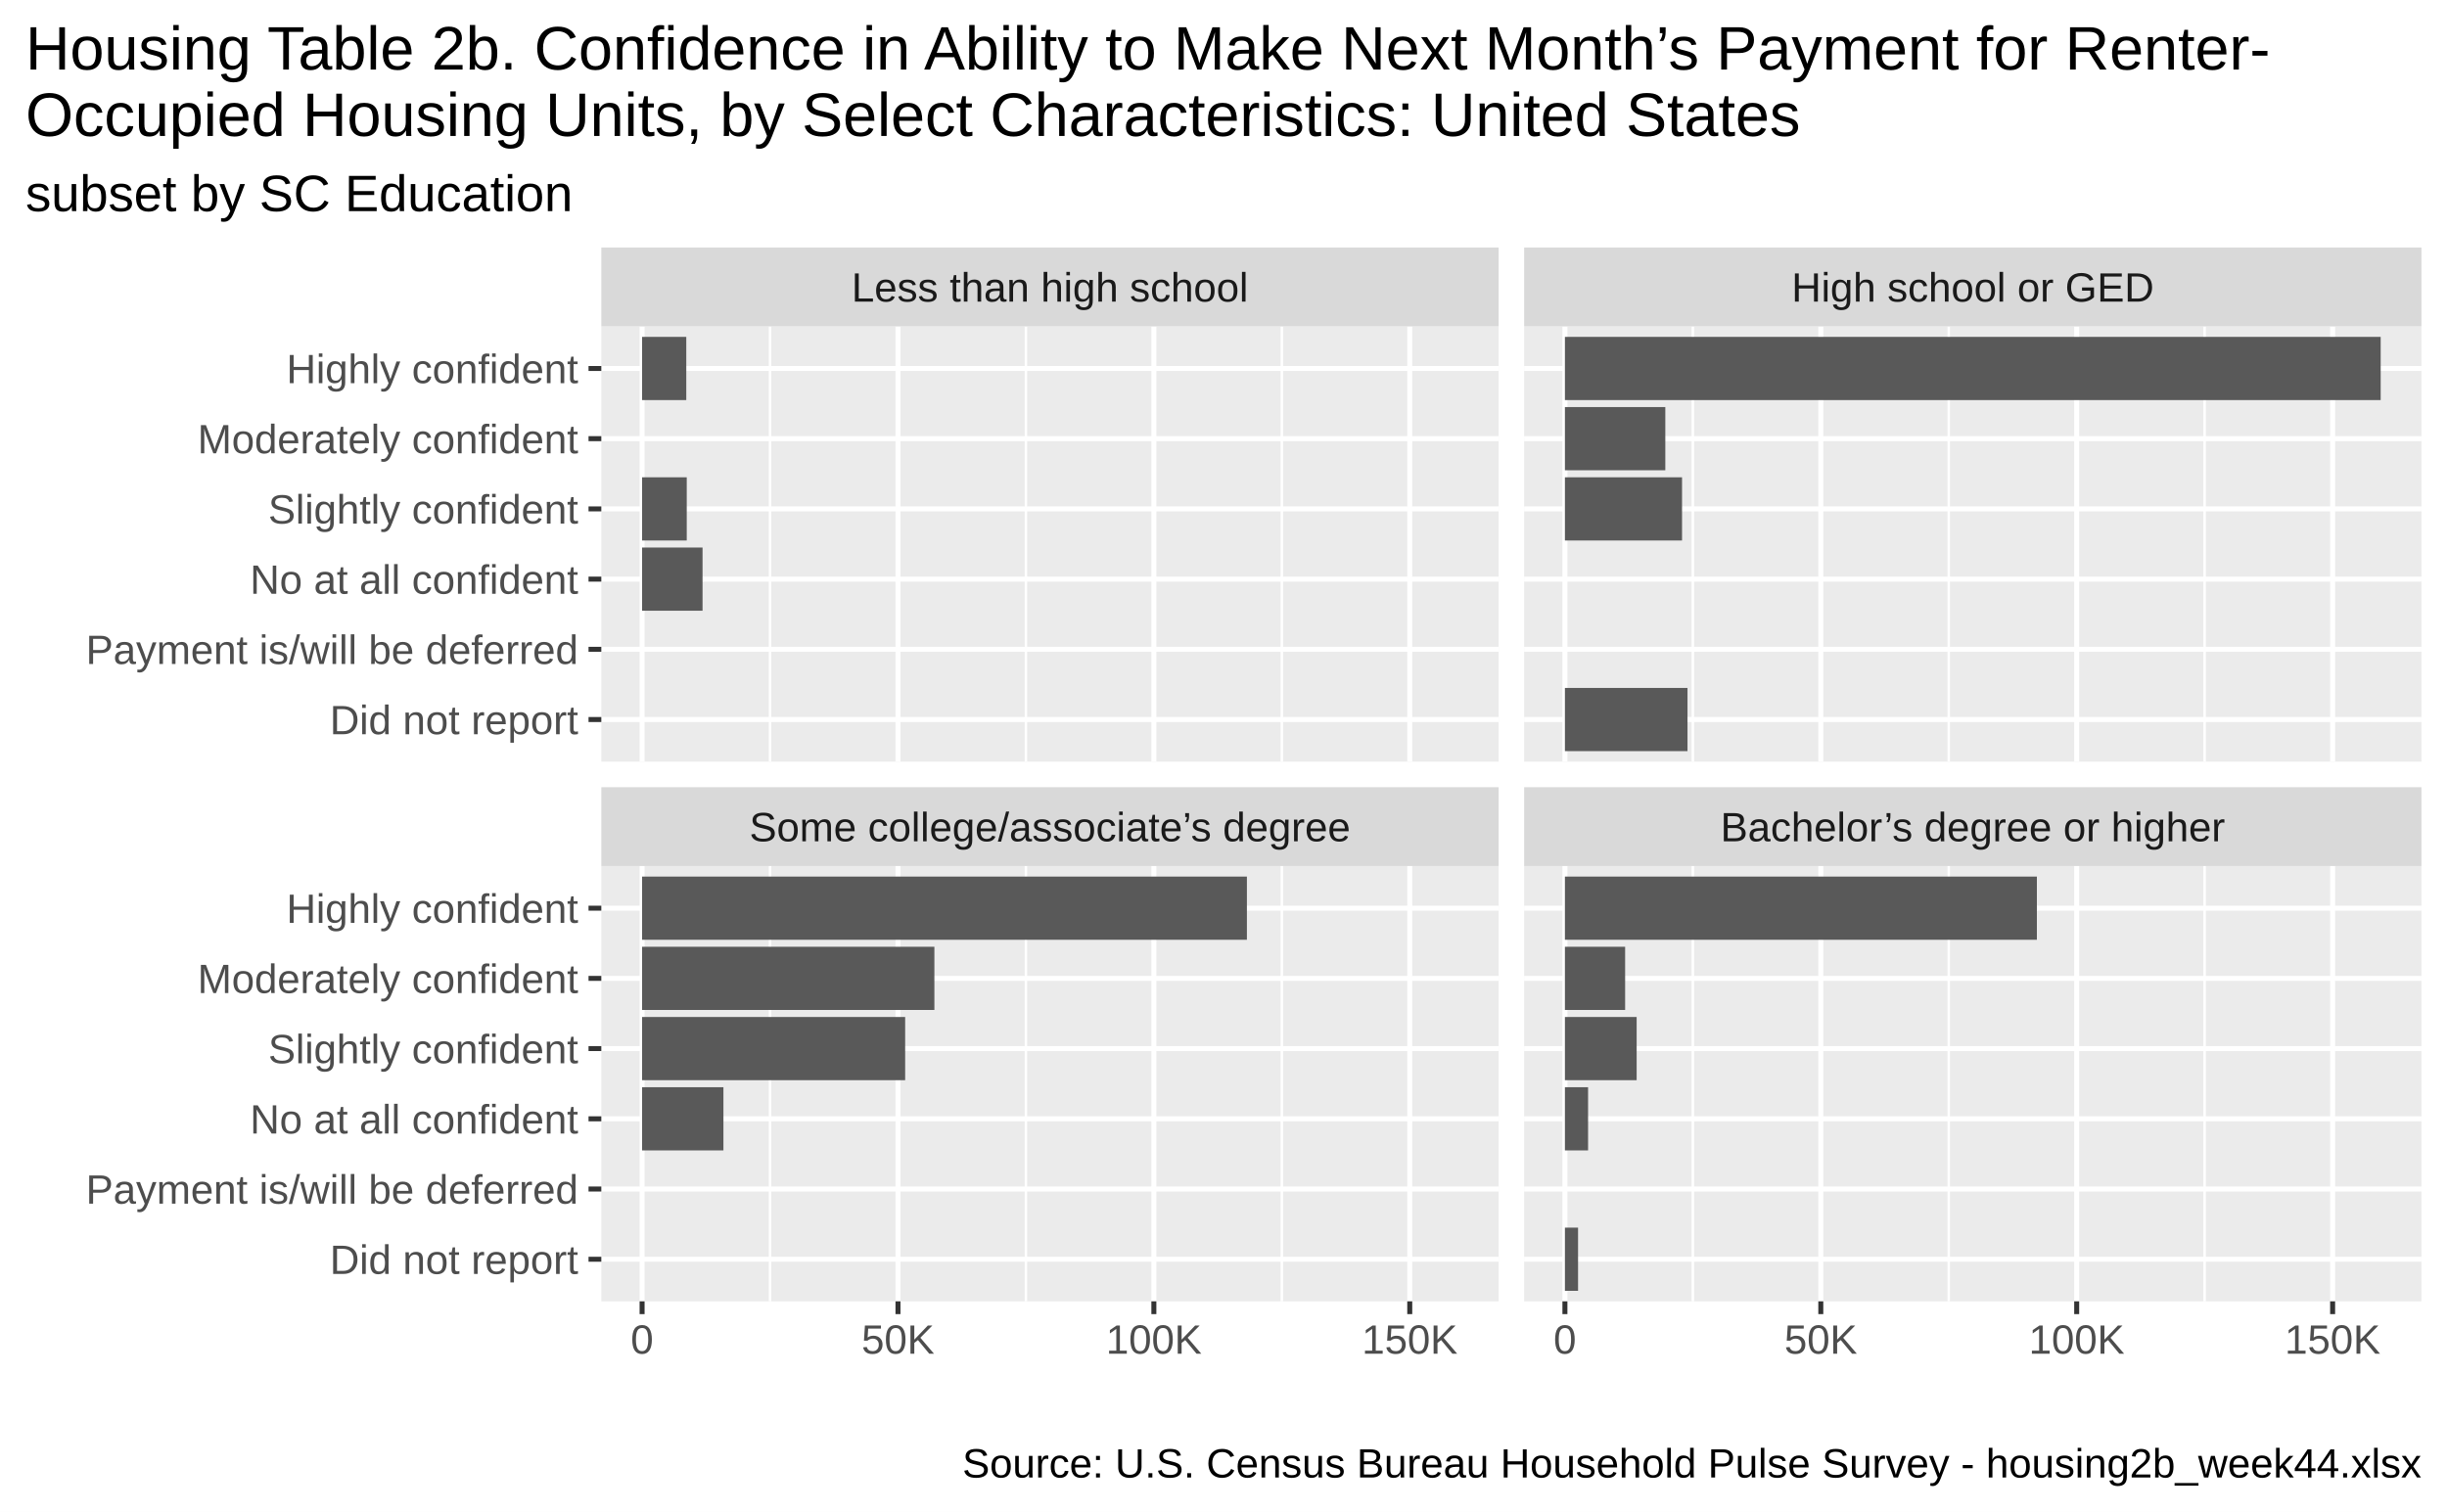
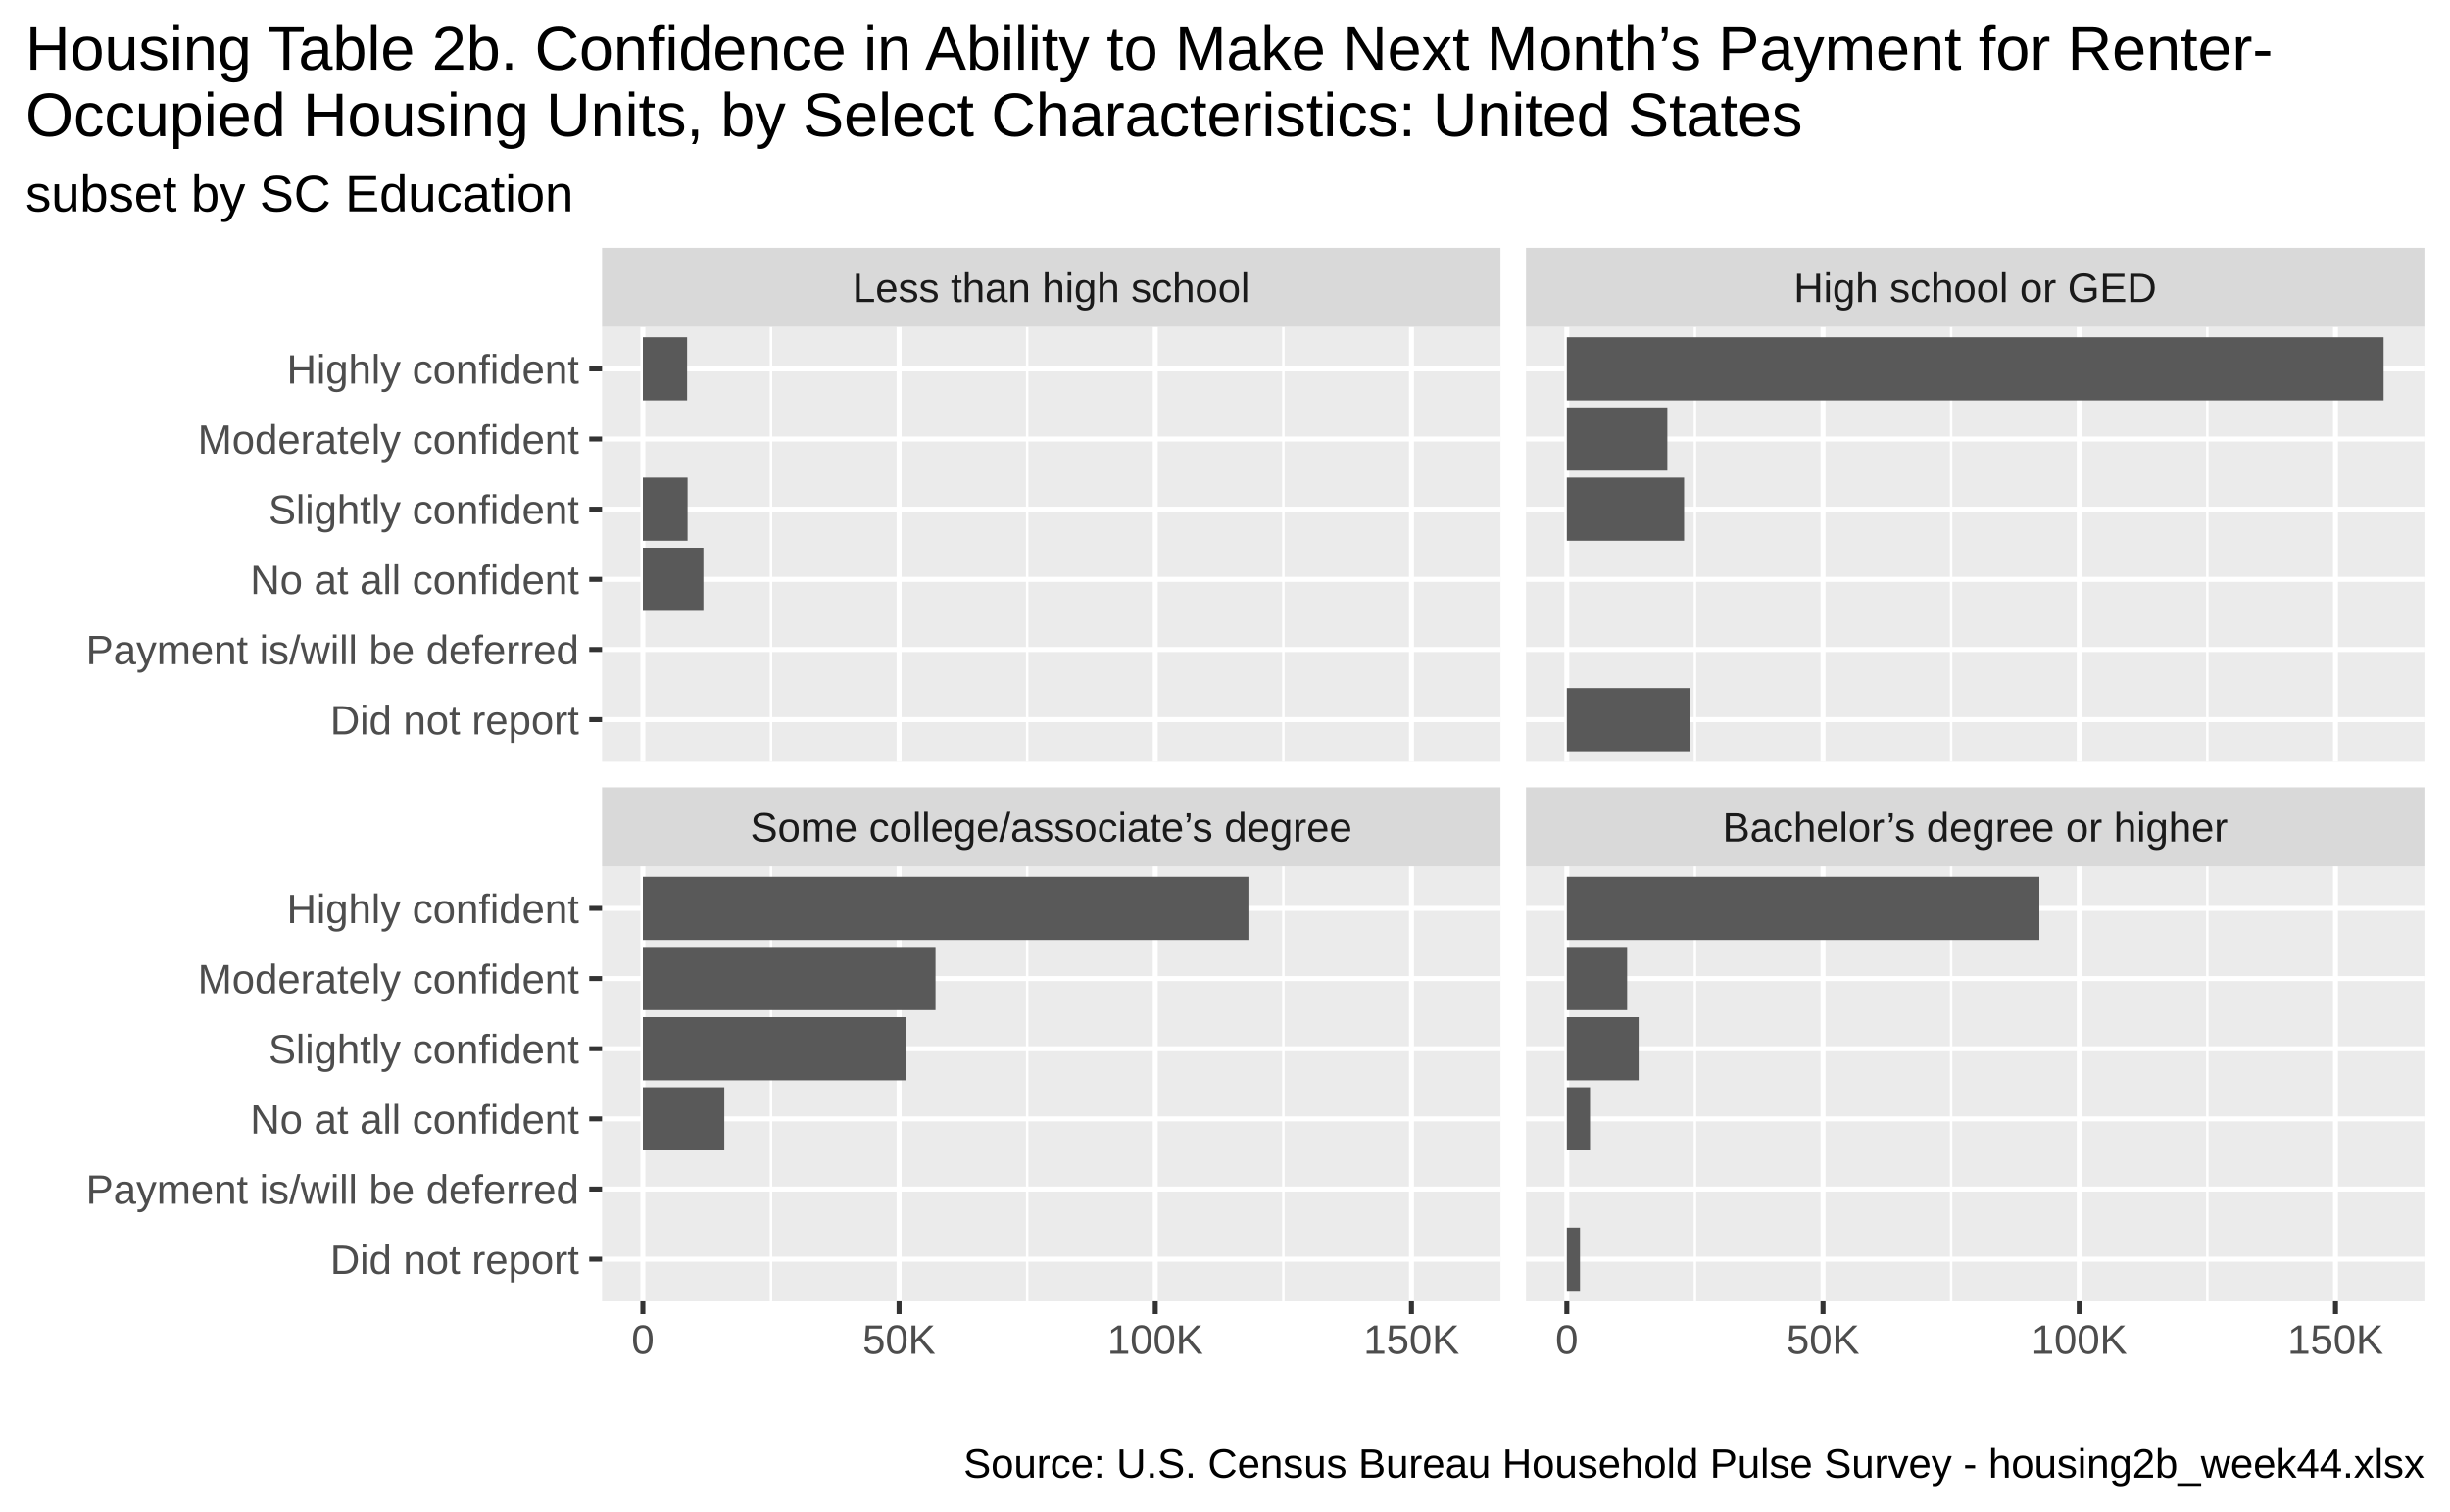
- <svg xmlns="http://www.w3.org/2000/svg" class="svglite" width="525.00pt" height="324.38pt" viewBox="0 0 525.00 324.38">
+ <svg xmlns="http://www.w3.org/2000/svg" class="svglite" width="525.00pt" height="324.00pt" viewBox="0 0 525.00 324.00">
  <defs>
    <style type="text/css">
    .svglite line, .svglite polyline, .svglite polygon, .svglite path, .svglite rect, .svglite circle {
      fill: none;
      stroke: #000000;
      stroke-linecap: round;
      stroke-linejoin: round;
      stroke-miterlimit: 10.00;
    }
    .svglite text {
      white-space: pre;
    }
  </style>
  </defs>
  <rect width="100%" height="100%" style="stroke: none; fill: #FFFFFF;" />
  <defs>
-     <clipPath id="cpMC4wMHw1MjUuMDB8MC4wMHwzMjQuMzg=">
-       <rect x="0.00" y="0.00" width="525.00" height="324.38" />
-     </clipPath>
-   </defs>
-   <g clip-path="url(#cpMC4wMHw1MjUuMDB8MC4wMHwzMjQuMzg=)">
-     <rect x="-0" y="-0" width="525.00" height="324.38" style="stroke-width: 1.07; stroke: #FFFFFF; fill: #FFFFFF;" />
-   </g>
-   <defs>
-     <clipPath id="cpMTI5LjAxfDMyMS41Mnw3MC4wM3wxNjMuNDQ=">
-       <rect x="129.01" y="70.03" width="192.52" height="93.41" />
-     </clipPath>
-   </defs>
-   <g clip-path="url(#cpMTI5LjAxfDMyMS41Mnw3MC4wM3wxNjMuNDQ=)">
-     <rect x="129.01" y="70.03" width="192.52" height="93.41" style="stroke-width: 1.07; stroke: none; fill: #EBEBEB;" />
-     <polyline points="165.21,163.44 165.21,70.03 " style="stroke-width: 0.53; stroke: #FFFFFF; stroke-linecap: butt;" />
-     <polyline points="220.11,163.44 220.11,70.03 " style="stroke-width: 0.53; stroke: #FFFFFF; stroke-linecap: butt;" />
-     <polyline points="275.01,163.44 275.01,70.03 " style="stroke-width: 0.53; stroke: #FFFFFF; stroke-linecap: butt;" />
-     <polyline points="129.01,154.40 321.52,154.40 " style="stroke-width: 1.07; stroke: #FFFFFF; stroke-linecap: butt;" />
-     <polyline points="129.01,139.33 321.52,139.33 " style="stroke-width: 1.07; stroke: #FFFFFF; stroke-linecap: butt;" />
-     <polyline points="129.01,124.27 321.52,124.27 " style="stroke-width: 1.07; stroke: #FFFFFF; stroke-linecap: butt;" />
-     <polyline points="129.01,109.20 321.52,109.20 " style="stroke-width: 1.07; stroke: #FFFFFF; stroke-linecap: butt;" />
-     <polyline points="129.01,94.13 321.52,94.13 " style="stroke-width: 1.07; stroke: #FFFFFF; stroke-linecap: butt;" />
-     <polyline points="129.01,79.07 321.52,79.07 " style="stroke-width: 1.07; stroke: #FFFFFF; stroke-linecap: butt;" />
-     <polyline points="137.76,163.44 137.76,70.03 " style="stroke-width: 1.07; stroke: #FFFFFF; stroke-linecap: butt;" />
-     <polyline points="192.66,163.44 192.66,70.03 " style="stroke-width: 1.07; stroke: #FFFFFF; stroke-linecap: butt;" />
-     <polyline points="247.56,163.44 247.56,70.03 " style="stroke-width: 1.07; stroke: #FFFFFF; stroke-linecap: butt;" />
-     <polyline points="302.46,163.44 302.46,70.03 " style="stroke-width: 1.07; stroke: #FFFFFF; stroke-linecap: butt;" />
-     <rect x="137.76" y="147.62" width="0.00" height="13.56" style="stroke-width: 1.07; stroke: none; stroke-linecap: square; stroke-linejoin: miter; fill: #595959;" />
-     <rect x="137.76" y="72.29" width="9.48" height="13.56" style="stroke-width: 1.07; stroke: none; stroke-linecap: square; stroke-linejoin: miter; fill: #595959;" />
-     <rect x="137.76" y="87.35" width="0.00" height="13.56" style="stroke-width: 1.07; stroke: none; stroke-linecap: square; stroke-linejoin: miter; fill: #595959;" />
-     <rect x="137.76" y="117.49" width="12.97" height="13.56" style="stroke-width: 1.07; stroke: none; stroke-linecap: square; stroke-linejoin: miter; fill: #595959;" />
-     <rect x="137.76" y="132.55" width="0.00" height="13.56" style="stroke-width: 1.07; stroke: none; stroke-linecap: square; stroke-linejoin: miter; fill: #595959;" />
-     <rect x="137.76" y="102.42" width="9.58" height="13.56" style="stroke-width: 1.07; stroke: none; stroke-linecap: square; stroke-linejoin: miter; fill: #595959;" />
-   </g>
-   <g clip-path="url(#cpMC4wMHw1MjUuMDB8MC4wMHwzMjQuMzg=)">
- </g>
-   <defs>
-     <clipPath id="cpMTI5LjAxfDMyMS41MnwxODUuODR8Mjc5LjI1">
-       <rect x="129.01" y="185.84" width="192.52" height="93.41" />
-     </clipPath>
-   </defs>
-   <g clip-path="url(#cpMTI5LjAxfDMyMS41MnwxODUuODR8Mjc5LjI1)">
-     <rect x="129.01" y="185.84" width="192.52" height="93.41" style="stroke-width: 1.07; stroke: none; fill: #EBEBEB;" />
-     <polyline points="165.21,279.25 165.21,185.84 " style="stroke-width: 0.53; stroke: #FFFFFF; stroke-linecap: butt;" />
-     <polyline points="220.11,279.25 220.11,185.84 " style="stroke-width: 0.53; stroke: #FFFFFF; stroke-linecap: butt;" />
-     <polyline points="275.01,279.25 275.01,185.84 " style="stroke-width: 0.53; stroke: #FFFFFF; stroke-linecap: butt;" />
-     <polyline points="129.01,270.21 321.52,270.21 " style="stroke-width: 1.07; stroke: #FFFFFF; stroke-linecap: butt;" />
-     <polyline points="129.01,255.14 321.52,255.14 " style="stroke-width: 1.07; stroke: #FFFFFF; stroke-linecap: butt;" />
-     <polyline points="129.01,240.08 321.52,240.08 " style="stroke-width: 1.07; stroke: #FFFFFF; stroke-linecap: butt;" />
-     <polyline points="129.01,225.01 321.52,225.01 " style="stroke-width: 1.07; stroke: #FFFFFF; stroke-linecap: butt;" />
-     <polyline points="129.01,209.94 321.52,209.94 " style="stroke-width: 1.07; stroke: #FFFFFF; stroke-linecap: butt;" />
-     <polyline points="129.01,194.88 321.52,194.88 " style="stroke-width: 1.07; stroke: #FFFFFF; stroke-linecap: butt;" />
-     <polyline points="137.76,279.25 137.76,185.84 " style="stroke-width: 1.07; stroke: #FFFFFF; stroke-linecap: butt;" />
-     <polyline points="192.66,279.25 192.66,185.84 " style="stroke-width: 1.07; stroke: #FFFFFF; stroke-linecap: butt;" />
-     <polyline points="247.56,279.25 247.56,185.84 " style="stroke-width: 1.07; stroke: #FFFFFF; stroke-linecap: butt;" />
-     <polyline points="302.46,279.25 302.46,185.84 " style="stroke-width: 1.07; stroke: #FFFFFF; stroke-linecap: butt;" />
-     <rect x="137.76" y="263.43" width="0.00" height="13.56" style="stroke-width: 1.07; stroke: none; stroke-linecap: square; stroke-linejoin: miter; fill: #595959;" />
-     <rect x="137.76" y="188.10" width="129.76" height="13.56" style="stroke-width: 1.07; stroke: none; stroke-linecap: square; stroke-linejoin: miter; fill: #595959;" />
-     <rect x="137.76" y="203.16" width="62.71" height="13.56" style="stroke-width: 1.07; stroke: none; stroke-linecap: square; stroke-linejoin: miter; fill: #595959;" />
-     <rect x="137.76" y="233.30" width="17.45" height="13.56" style="stroke-width: 1.07; stroke: none; stroke-linecap: square; stroke-linejoin: miter; fill: #595959;" />
-     <rect x="137.76" y="248.36" width="0.00" height="13.56" style="stroke-width: 1.07; stroke: none; stroke-linecap: square; stroke-linejoin: miter; fill: #595959;" />
-     <rect x="137.76" y="218.23" width="56.44" height="13.56" style="stroke-width: 1.07; stroke: none; stroke-linecap: square; stroke-linejoin: miter; fill: #595959;" />
-   </g>
-   <g clip-path="url(#cpMC4wMHw1MjUuMDB8MC4wMHwzMjQuMzg=)">
- </g>
-   <defs>
-     <clipPath id="cpMzI3LjAwfDUxOS41Mnw3MC4wM3wxNjMuNDQ=">
-       <rect x="327.00" y="70.03" width="192.52" height="93.41" />
-     </clipPath>
-   </defs>
-   <g clip-path="url(#cpMzI3LjAwfDUxOS41Mnw3MC4wM3wxNjMuNDQ=)">
-     <rect x="327.00" y="70.03" width="192.52" height="93.41" style="stroke-width: 1.07; stroke: none; fill: #EBEBEB;" />
-     <polyline points="363.20,163.44 363.20,70.03 " style="stroke-width: 0.53; stroke: #FFFFFF; stroke-linecap: butt;" />
-     <polyline points="418.10,163.44 418.10,70.03 " style="stroke-width: 0.53; stroke: #FFFFFF; stroke-linecap: butt;" />
-     <polyline points="473.00,163.44 473.00,70.03 " style="stroke-width: 0.53; stroke: #FFFFFF; stroke-linecap: butt;" />
-     <polyline points="327.00,154.40 519.52,154.40 " style="stroke-width: 1.07; stroke: #FFFFFF; stroke-linecap: butt;" />
-     <polyline points="327.00,139.33 519.52,139.33 " style="stroke-width: 1.07; stroke: #FFFFFF; stroke-linecap: butt;" />
-     <polyline points="327.00,124.27 519.52,124.27 " style="stroke-width: 1.07; stroke: #FFFFFF; stroke-linecap: butt;" />
-     <polyline points="327.00,109.20 519.52,109.20 " style="stroke-width: 1.07; stroke: #FFFFFF; stroke-linecap: butt;" />
-     <polyline points="327.00,94.13 519.52,94.13 " style="stroke-width: 1.07; stroke: #FFFFFF; stroke-linecap: butt;" />
-     <polyline points="327.00,79.07 519.52,79.07 " style="stroke-width: 1.07; stroke: #FFFFFF; stroke-linecap: butt;" />
-     <polyline points="335.75,163.44 335.75,70.03 " style="stroke-width: 1.07; stroke: #FFFFFF; stroke-linecap: butt;" />
-     <polyline points="390.65,163.44 390.65,70.03 " style="stroke-width: 1.07; stroke: #FFFFFF; stroke-linecap: butt;" />
-     <polyline points="445.55,163.44 445.55,70.03 " style="stroke-width: 1.07; stroke: #FFFFFF; stroke-linecap: butt;" />
-     <polyline points="500.46,163.44 500.46,70.03 " style="stroke-width: 1.07; stroke: #FFFFFF; stroke-linecap: butt;" />
-     <rect x="335.75" y="147.62" width="26.30" height="13.56" style="stroke-width: 1.07; stroke: none; stroke-linecap: square; stroke-linejoin: miter; fill: #595959;" />
-     <rect x="335.75" y="72.29" width="175.02" height="13.56" style="stroke-width: 1.07; stroke: none; stroke-linecap: square; stroke-linejoin: miter; fill: #595959;" />
-     <rect x="335.75" y="87.35" width="21.54" height="13.56" style="stroke-width: 1.07; stroke: none; stroke-linecap: square; stroke-linejoin: miter; fill: #595959;" />
-     <rect x="335.75" y="117.49" width="0.00" height="13.56" style="stroke-width: 1.07; stroke: none; stroke-linecap: square; stroke-linejoin: miter; fill: #595959;" />
-     <rect x="335.75" y="132.55" width="0.00" height="13.56" style="stroke-width: 1.07; stroke: none; stroke-linecap: square; stroke-linejoin: miter; fill: #595959;" />
-     <rect x="335.75" y="102.42" width="25.13" height="13.56" style="stroke-width: 1.07; stroke: none; stroke-linecap: square; stroke-linejoin: miter; fill: #595959;" />
-   </g>
-   <g clip-path="url(#cpMC4wMHw1MjUuMDB8MC4wMHwzMjQuMzg=)">
- </g>
-   <defs>
-     <clipPath id="cpMzI3LjAwfDUxOS41MnwxODUuODR8Mjc5LjI1">
-       <rect x="327.00" y="185.84" width="192.52" height="93.41" />
-     </clipPath>
-   </defs>
-   <g clip-path="url(#cpMzI3LjAwfDUxOS41MnwxODUuODR8Mjc5LjI1)">
-     <rect x="327.00" y="185.84" width="192.52" height="93.41" style="stroke-width: 1.07; stroke: none; fill: #EBEBEB;" />
-     <polyline points="363.20,279.25 363.20,185.84 " style="stroke-width: 0.53; stroke: #FFFFFF; stroke-linecap: butt;" />
-     <polyline points="418.10,279.25 418.10,185.84 " style="stroke-width: 0.53; stroke: #FFFFFF; stroke-linecap: butt;" />
-     <polyline points="473.00,279.25 473.00,185.84 " style="stroke-width: 0.53; stroke: #FFFFFF; stroke-linecap: butt;" />
-     <polyline points="327.00,270.21 519.52,270.21 " style="stroke-width: 1.07; stroke: #FFFFFF; stroke-linecap: butt;" />
-     <polyline points="327.00,255.14 519.52,255.14 " style="stroke-width: 1.07; stroke: #FFFFFF; stroke-linecap: butt;" />
-     <polyline points="327.00,240.08 519.52,240.08 " style="stroke-width: 1.07; stroke: #FFFFFF; stroke-linecap: butt;" />
-     <polyline points="327.00,225.01 519.52,225.01 " style="stroke-width: 1.07; stroke: #FFFFFF; stroke-linecap: butt;" />
-     <polyline points="327.00,209.94 519.52,209.94 " style="stroke-width: 1.07; stroke: #FFFFFF; stroke-linecap: butt;" />
-     <polyline points="327.00,194.88 519.52,194.88 " style="stroke-width: 1.07; stroke: #FFFFFF; stroke-linecap: butt;" />
-     <polyline points="335.75,279.25 335.75,185.84 " style="stroke-width: 1.07; stroke: #FFFFFF; stroke-linecap: butt;" />
-     <polyline points="390.65,279.25 390.65,185.84 " style="stroke-width: 1.07; stroke: #FFFFFF; stroke-linecap: butt;" />
-     <polyline points="445.55,279.25 445.55,185.84 " style="stroke-width: 1.07; stroke: #FFFFFF; stroke-linecap: butt;" />
-     <polyline points="500.46,279.25 500.46,185.84 " style="stroke-width: 1.07; stroke: #FFFFFF; stroke-linecap: butt;" />
-     <rect x="335.75" y="263.43" width="2.82" height="13.56" style="stroke-width: 1.07; stroke: none; stroke-linecap: square; stroke-linejoin: miter; fill: #595959;" />
-     <rect x="335.75" y="188.10" width="101.26" height="13.56" style="stroke-width: 1.07; stroke: none; stroke-linecap: square; stroke-linejoin: miter; fill: #595959;" />
-     <rect x="335.75" y="203.16" width="12.92" height="13.56" style="stroke-width: 1.07; stroke: none; stroke-linecap: square; stroke-linejoin: miter; fill: #595959;" />
-     <rect x="335.75" y="233.30" width="4.97" height="13.56" style="stroke-width: 1.07; stroke: none; stroke-linecap: square; stroke-linejoin: miter; fill: #595959;" />
-     <rect x="335.75" y="248.36" width="0.00" height="13.56" style="stroke-width: 1.07; stroke: none; stroke-linecap: square; stroke-linejoin: miter; fill: #595959;" />
-     <rect x="335.75" y="218.23" width="15.39" height="13.56" style="stroke-width: 1.07; stroke: none; stroke-linecap: square; stroke-linejoin: miter; fill: #595959;" />
-   </g>
-   <g clip-path="url(#cpMC4wMHw1MjUuMDB8MC4wMHwzMjQuMzg=)">
- </g>
-   <defs>
-     <clipPath id="cpMTI5LjAxfDMyMS41MnwxNjguOTJ8MTg1Ljg0">
-       <rect x="129.01" y="168.92" width="192.52" height="16.92" />
-     </clipPath>
-   </defs>
-   <g clip-path="url(#cpMTI5LjAxfDMyMS41MnwxNjguOTJ8MTg1Ljg0)">
-     <rect x="129.01" y="168.92" width="192.52" height="16.92" style="stroke-width: 1.07; stroke: none; fill: #D9D9D9;" />
-     <text x="225.26" y="180.53" text-anchor="middle" style="font-size: 8.80px;fill: #1A1A1A; font-family: &quot;Arial&quot;;" textLength="129.00px" lengthAdjust="spacingAndGlyphs">Some college/associate’s degree</text>
-   </g>
-   <g clip-path="url(#cpMC4wMHw1MjUuMDB8MC4wMHwzMjQuMzg=)">
- </g>
-   <defs>
-     <clipPath id="cpMzI3LjAwfDUxOS41MnwxNjguOTJ8MTg1Ljg0">
-       <rect x="327.00" y="168.92" width="192.52" height="16.92" />
-     </clipPath>
-   </defs>
-   <g clip-path="url(#cpMzI3LjAwfDUxOS41MnwxNjguOTJ8MTg1Ljg0)">
-     <rect x="327.00" y="168.92" width="192.52" height="16.92" style="stroke-width: 1.07; stroke: none; fill: #D9D9D9;" />
-     <text x="423.26" y="180.53" text-anchor="middle" style="font-size: 8.80px;fill: #1A1A1A; font-family: &quot;Arial&quot;;" textLength="108.30px" lengthAdjust="spacingAndGlyphs">Bachelor’s degree or higher</text>
-   </g>
-   <g clip-path="url(#cpMC4wMHw1MjUuMDB8MC4wMHwzMjQuMzg=)">
+     <clipPath id="cpMC4wMHw1MjUuMDB8MC4wMHwzMjQuMDA=">
+       <rect x="0.00" y="0.00" width="525.00" height="324.00" />
+     </clipPath>
+   </defs>
+   <g clip-path="url(#cpMC4wMHw1MjUuMDB8MC4wMHwzMjQuMDA=)">
+     <rect x="-0" y="0.00" width="525.00" height="324.00" style="stroke-width: 1.07; stroke: #FFFFFF; fill: #FFFFFF;" />
+   </g>
+   <defs>
+     <clipPath id="cpMTI5LjAxfDMyMS41Mnw3MC4wM3wxNjMuMjU=">
+       <rect x="129.01" y="70.03" width="192.52" height="93.23" />
+     </clipPath>
+   </defs>
+   <g clip-path="url(#cpMTI5LjAxfDMyMS41Mnw3MC4wM3wxNjMuMjU=)">
+     <rect x="129.01" y="70.03" width="192.52" height="93.23" style="stroke-width: 1.07; stroke: none; fill: #EBEBEB;" />
+     <polyline points="165.21,163.25 165.21,70.03 " style="stroke-width: 0.53; stroke: #FFFFFF; stroke-linecap: butt;" />
+     <polyline points="220.11,163.25 220.11,70.03 " style="stroke-width: 0.53; stroke: #FFFFFF; stroke-linecap: butt;" />
+     <polyline points="275.01,163.25 275.01,70.03 " style="stroke-width: 0.53; stroke: #FFFFFF; stroke-linecap: butt;" />
+     <polyline points="129.01,154.23 321.52,154.23 " style="stroke-width: 1.07; stroke: #FFFFFF; stroke-linecap: butt;" />
+     <polyline points="129.01,139.19 321.52,139.19 " style="stroke-width: 1.07; stroke: #FFFFFF; stroke-linecap: butt;" />
+     <polyline points="129.01,124.16 321.52,124.16 " style="stroke-width: 1.07; stroke: #FFFFFF; stroke-linecap: butt;" />
+     <polyline points="129.01,109.12 321.52,109.12 " style="stroke-width: 1.07; stroke: #FFFFFF; stroke-linecap: butt;" />
+     <polyline points="129.01,94.08 321.52,94.08 " style="stroke-width: 1.07; stroke: #FFFFFF; stroke-linecap: butt;" />
+     <polyline points="129.01,79.05 321.52,79.05 " style="stroke-width: 1.07; stroke: #FFFFFF; stroke-linecap: butt;" />
+     <polyline points="137.76,163.25 137.76,70.03 " style="stroke-width: 1.07; stroke: #FFFFFF; stroke-linecap: butt;" />
+     <polyline points="192.66,163.25 192.66,70.03 " style="stroke-width: 1.07; stroke: #FFFFFF; stroke-linecap: butt;" />
+     <polyline points="247.56,163.25 247.56,70.03 " style="stroke-width: 1.07; stroke: #FFFFFF; stroke-linecap: butt;" />
+     <polyline points="302.46,163.25 302.46,70.03 " style="stroke-width: 1.07; stroke: #FFFFFF; stroke-linecap: butt;" />
+     <rect x="137.76" y="147.46" width="0.00" height="13.53" style="stroke-width: 1.07; stroke: none; stroke-linecap: square; stroke-linejoin: miter; fill: #595959;" />
+     <rect x="137.76" y="72.28" width="9.48" height="13.53" style="stroke-width: 1.07; stroke: none; stroke-linecap: square; stroke-linejoin: miter; fill: #595959;" />
+     <rect x="137.76" y="87.32" width="0.00" height="13.53" style="stroke-width: 1.07; stroke: none; stroke-linecap: square; stroke-linejoin: miter; fill: #595959;" />
+     <rect x="137.76" y="117.39" width="12.97" height="13.53" style="stroke-width: 1.07; stroke: none; stroke-linecap: square; stroke-linejoin: miter; fill: #595959;" />
+     <rect x="137.76" y="132.43" width="0.00" height="13.53" style="stroke-width: 1.07; stroke: none; stroke-linecap: square; stroke-linejoin: miter; fill: #595959;" />
+     <rect x="137.76" y="102.35" width="9.58" height="13.53" style="stroke-width: 1.07; stroke: none; stroke-linecap: square; stroke-linejoin: miter; fill: #595959;" />
+   </g>
+   <g clip-path="url(#cpMC4wMHw1MjUuMDB8MC4wMHwzMjQuMDA=)">
+ </g>
+   <defs>
+     <clipPath id="cpMTI5LjAxfDMyMS41MnwxODUuNjV8Mjc4Ljg3">
+       <rect x="129.01" y="185.65" width="192.52" height="93.23" />
+     </clipPath>
+   </defs>
+   <g clip-path="url(#cpMTI5LjAxfDMyMS41MnwxODUuNjV8Mjc4Ljg3)">
+     <rect x="129.01" y="185.65" width="192.52" height="93.23" style="stroke-width: 1.07; stroke: none; fill: #EBEBEB;" />
+     <polyline points="165.21,278.87 165.21,185.65 " style="stroke-width: 0.53; stroke: #FFFFFF; stroke-linecap: butt;" />
+     <polyline points="220.11,278.87 220.11,185.65 " style="stroke-width: 0.53; stroke: #FFFFFF; stroke-linecap: butt;" />
+     <polyline points="275.01,278.87 275.01,185.65 " style="stroke-width: 0.53; stroke: #FFFFFF; stroke-linecap: butt;" />
+     <polyline points="129.01,269.85 321.52,269.85 " style="stroke-width: 1.07; stroke: #FFFFFF; stroke-linecap: butt;" />
+     <polyline points="129.01,254.82 321.52,254.82 " style="stroke-width: 1.07; stroke: #FFFFFF; stroke-linecap: butt;" />
+     <polyline points="129.01,239.78 321.52,239.78 " style="stroke-width: 1.07; stroke: #FFFFFF; stroke-linecap: butt;" />
+     <polyline points="129.01,224.74 321.52,224.74 " style="stroke-width: 1.07; stroke: #FFFFFF; stroke-linecap: butt;" />
+     <polyline points="129.01,209.71 321.52,209.71 " style="stroke-width: 1.07; stroke: #FFFFFF; stroke-linecap: butt;" />
+     <polyline points="129.01,194.67 321.52,194.67 " style="stroke-width: 1.07; stroke: #FFFFFF; stroke-linecap: butt;" />
+     <polyline points="137.76,278.87 137.76,185.65 " style="stroke-width: 1.07; stroke: #FFFFFF; stroke-linecap: butt;" />
+     <polyline points="192.66,278.87 192.66,185.65 " style="stroke-width: 1.07; stroke: #FFFFFF; stroke-linecap: butt;" />
+     <polyline points="247.56,278.87 247.56,185.65 " style="stroke-width: 1.07; stroke: #FFFFFF; stroke-linecap: butt;" />
+     <polyline points="302.46,278.87 302.46,185.65 " style="stroke-width: 1.07; stroke: #FFFFFF; stroke-linecap: butt;" />
+     <rect x="137.76" y="263.09" width="0.00" height="13.53" style="stroke-width: 1.07; stroke: none; stroke-linecap: square; stroke-linejoin: miter; fill: #595959;" />
+     <rect x="137.76" y="187.90" width="129.76" height="13.53" style="stroke-width: 1.07; stroke: none; stroke-linecap: square; stroke-linejoin: miter; fill: #595959;" />
+     <rect x="137.76" y="202.94" width="62.71" height="13.53" style="stroke-width: 1.07; stroke: none; stroke-linecap: square; stroke-linejoin: miter; fill: #595959;" />
+     <rect x="137.76" y="233.01" width="17.45" height="13.53" style="stroke-width: 1.07; stroke: none; stroke-linecap: square; stroke-linejoin: miter; fill: #595959;" />
+     <rect x="137.76" y="248.05" width="0.00" height="13.53" style="stroke-width: 1.07; stroke: none; stroke-linecap: square; stroke-linejoin: miter; fill: #595959;" />
+     <rect x="137.76" y="217.98" width="56.44" height="13.53" style="stroke-width: 1.07; stroke: none; stroke-linecap: square; stroke-linejoin: miter; fill: #595959;" />
+   </g>
+   <g clip-path="url(#cpMC4wMHw1MjUuMDB8MC4wMHwzMjQuMDA=)">
+ </g>
+   <defs>
+     <clipPath id="cpMzI3LjAwfDUxOS41Mnw3MC4wM3wxNjMuMjU=">
+       <rect x="327.00" y="70.03" width="192.52" height="93.23" />
+     </clipPath>
+   </defs>
+   <g clip-path="url(#cpMzI3LjAwfDUxOS41Mnw3MC4wM3wxNjMuMjU=)">
+     <rect x="327.00" y="70.03" width="192.52" height="93.23" style="stroke-width: 1.07; stroke: none; fill: #EBEBEB;" />
+     <polyline points="363.20,163.25 363.20,70.03 " style="stroke-width: 0.53; stroke: #FFFFFF; stroke-linecap: butt;" />
+     <polyline points="418.10,163.25 418.10,70.03 " style="stroke-width: 0.53; stroke: #FFFFFF; stroke-linecap: butt;" />
+     <polyline points="473.00,163.25 473.00,70.03 " style="stroke-width: 0.53; stroke: #FFFFFF; stroke-linecap: butt;" />
+     <polyline points="327.00,154.23 519.52,154.23 " style="stroke-width: 1.07; stroke: #FFFFFF; stroke-linecap: butt;" />
+     <polyline points="327.00,139.19 519.52,139.19 " style="stroke-width: 1.07; stroke: #FFFFFF; stroke-linecap: butt;" />
+     <polyline points="327.00,124.16 519.52,124.16 " style="stroke-width: 1.07; stroke: #FFFFFF; stroke-linecap: butt;" />
+     <polyline points="327.00,109.12 519.52,109.12 " style="stroke-width: 1.07; stroke: #FFFFFF; stroke-linecap: butt;" />
+     <polyline points="327.00,94.08 519.52,94.08 " style="stroke-width: 1.07; stroke: #FFFFFF; stroke-linecap: butt;" />
+     <polyline points="327.00,79.05 519.52,79.05 " style="stroke-width: 1.07; stroke: #FFFFFF; stroke-linecap: butt;" />
+     <polyline points="335.75,163.25 335.75,70.03 " style="stroke-width: 1.07; stroke: #FFFFFF; stroke-linecap: butt;" />
+     <polyline points="390.65,163.25 390.65,70.03 " style="stroke-width: 1.07; stroke: #FFFFFF; stroke-linecap: butt;" />
+     <polyline points="445.55,163.25 445.55,70.03 " style="stroke-width: 1.07; stroke: #FFFFFF; stroke-linecap: butt;" />
+     <polyline points="500.46,163.25 500.46,70.03 " style="stroke-width: 1.07; stroke: #FFFFFF; stroke-linecap: butt;" />
+     <rect x="335.75" y="147.46" width="26.30" height="13.53" style="stroke-width: 1.07; stroke: none; stroke-linecap: square; stroke-linejoin: miter; fill: #595959;" />
+     <rect x="335.75" y="72.28" width="175.02" height="13.53" style="stroke-width: 1.07; stroke: none; stroke-linecap: square; stroke-linejoin: miter; fill: #595959;" />
+     <rect x="335.75" y="87.32" width="21.54" height="13.53" style="stroke-width: 1.07; stroke: none; stroke-linecap: square; stroke-linejoin: miter; fill: #595959;" />
+     <rect x="335.75" y="117.39" width="0.00" height="13.53" style="stroke-width: 1.07; stroke: none; stroke-linecap: square; stroke-linejoin: miter; fill: #595959;" />
+     <rect x="335.75" y="132.43" width="0.00" height="13.53" style="stroke-width: 1.07; stroke: none; stroke-linecap: square; stroke-linejoin: miter; fill: #595959;" />
+     <rect x="335.75" y="102.35" width="25.13" height="13.53" style="stroke-width: 1.07; stroke: none; stroke-linecap: square; stroke-linejoin: miter; fill: #595959;" />
+   </g>
+   <g clip-path="url(#cpMC4wMHw1MjUuMDB8MC4wMHwzMjQuMDA=)">
+ </g>
+   <defs>
+     <clipPath id="cpMzI3LjAwfDUxOS41MnwxODUuNjV8Mjc4Ljg3">
+       <rect x="327.00" y="185.65" width="192.52" height="93.23" />
+     </clipPath>
+   </defs>
+   <g clip-path="url(#cpMzI3LjAwfDUxOS41MnwxODUuNjV8Mjc4Ljg3)">
+     <rect x="327.00" y="185.65" width="192.52" height="93.23" style="stroke-width: 1.07; stroke: none; fill: #EBEBEB;" />
+     <polyline points="363.20,278.87 363.20,185.65 " style="stroke-width: 0.53; stroke: #FFFFFF; stroke-linecap: butt;" />
+     <polyline points="418.10,278.87 418.10,185.65 " style="stroke-width: 0.53; stroke: #FFFFFF; stroke-linecap: butt;" />
+     <polyline points="473.00,278.87 473.00,185.65 " style="stroke-width: 0.53; stroke: #FFFFFF; stroke-linecap: butt;" />
+     <polyline points="327.00,269.85 519.52,269.85 " style="stroke-width: 1.07; stroke: #FFFFFF; stroke-linecap: butt;" />
+     <polyline points="327.00,254.82 519.52,254.82 " style="stroke-width: 1.07; stroke: #FFFFFF; stroke-linecap: butt;" />
+     <polyline points="327.00,239.78 519.52,239.78 " style="stroke-width: 1.07; stroke: #FFFFFF; stroke-linecap: butt;" />
+     <polyline points="327.00,224.74 519.52,224.74 " style="stroke-width: 1.07; stroke: #FFFFFF; stroke-linecap: butt;" />
+     <polyline points="327.00,209.71 519.52,209.71 " style="stroke-width: 1.07; stroke: #FFFFFF; stroke-linecap: butt;" />
+     <polyline points="327.00,194.67 519.52,194.67 " style="stroke-width: 1.07; stroke: #FFFFFF; stroke-linecap: butt;" />
+     <polyline points="335.75,278.87 335.75,185.65 " style="stroke-width: 1.07; stroke: #FFFFFF; stroke-linecap: butt;" />
+     <polyline points="390.65,278.87 390.65,185.65 " style="stroke-width: 1.07; stroke: #FFFFFF; stroke-linecap: butt;" />
+     <polyline points="445.55,278.87 445.55,185.65 " style="stroke-width: 1.07; stroke: #FFFFFF; stroke-linecap: butt;" />
+     <polyline points="500.46,278.87 500.46,185.65 " style="stroke-width: 1.07; stroke: #FFFFFF; stroke-linecap: butt;" />
+     <rect x="335.75" y="263.09" width="2.82" height="13.53" style="stroke-width: 1.07; stroke: none; stroke-linecap: square; stroke-linejoin: miter; fill: #595959;" />
+     <rect x="335.75" y="187.90" width="101.26" height="13.53" style="stroke-width: 1.07; stroke: none; stroke-linecap: square; stroke-linejoin: miter; fill: #595959;" />
+     <rect x="335.75" y="202.94" width="12.92" height="13.53" style="stroke-width: 1.07; stroke: none; stroke-linecap: square; stroke-linejoin: miter; fill: #595959;" />
+     <rect x="335.75" y="233.01" width="4.97" height="13.53" style="stroke-width: 1.07; stroke: none; stroke-linecap: square; stroke-linejoin: miter; fill: #595959;" />
+     <rect x="335.75" y="248.05" width="0.00" height="13.53" style="stroke-width: 1.07; stroke: none; stroke-linecap: square; stroke-linejoin: miter; fill: #595959;" />
+     <rect x="335.75" y="217.98" width="15.39" height="13.53" style="stroke-width: 1.07; stroke: none; stroke-linecap: square; stroke-linejoin: miter; fill: #595959;" />
+   </g>
+   <g clip-path="url(#cpMC4wMHw1MjUuMDB8MC4wMHwzMjQuMDA=)">
+ </g>
+   <defs>
+     <clipPath id="cpMTI5LjAxfDMyMS41MnwxNjguNzN8MTg1LjY1">
+       <rect x="129.01" y="168.73" width="192.52" height="16.92" />
+     </clipPath>
+   </defs>
+   <g clip-path="url(#cpMTI5LjAxfDMyMS41MnwxNjguNzN8MTg1LjY1)">
+     <rect x="129.01" y="168.73" width="192.52" height="16.92" style="stroke-width: 1.07; stroke: none; fill: #D9D9D9;" />
+     <text x="225.26" y="180.34" text-anchor="middle" style="font-size: 8.80px;fill: #1A1A1A; font-family: &quot;Arial&quot;;" textLength="129.00px" lengthAdjust="spacingAndGlyphs">Some college/associate’s degree</text>
+   </g>
+   <g clip-path="url(#cpMC4wMHw1MjUuMDB8MC4wMHwzMjQuMDA=)">
+ </g>
+   <defs>
+     <clipPath id="cpMzI3LjAwfDUxOS41MnwxNjguNzN8MTg1LjY1">
+       <rect x="327.00" y="168.73" width="192.52" height="16.92" />
+     </clipPath>
+   </defs>
+   <g clip-path="url(#cpMzI3LjAwfDUxOS41MnwxNjguNzN8MTg1LjY1)">
+     <rect x="327.00" y="168.73" width="192.52" height="16.92" style="stroke-width: 1.07; stroke: none; fill: #D9D9D9;" />
+     <text x="423.26" y="180.34" text-anchor="middle" style="font-size: 8.80px;fill: #1A1A1A; font-family: &quot;Arial&quot;;" textLength="108.30px" lengthAdjust="spacingAndGlyphs">Bachelor’s degree or higher</text>
+   </g>
+   <g clip-path="url(#cpMC4wMHw1MjUuMDB8MC4wMHwzMjQuMDA=)">
</g>
  <defs>
    <clipPath id="cpMTI5LjAxfDMyMS41Mnw1My4xMXw3MC4wMw==">
      <rect x="129.01" y="53.11" width="192.52" height="16.92" />
    </clipPath>
  </defs>
  <g clip-path="url(#cpMTI5LjAxfDMyMS41Mnw1My4xMXw3MC4wMw==)">
    <rect x="129.01" y="53.11" width="192.52" height="16.92" style="stroke-width: 1.07; stroke: none; fill: #D9D9D9;" />
    <text x="225.26" y="64.72" text-anchor="middle" style="font-size: 8.80px;fill: #1A1A1A; font-family: &quot;Arial&quot;;" textLength="85.15px" lengthAdjust="spacingAndGlyphs">Less than high school</text>
  </g>
-   <g clip-path="url(#cpMC4wMHw1MjUuMDB8MC4wMHwzMjQuMzg=)">
+   <g clip-path="url(#cpMC4wMHw1MjUuMDB8MC4wMHwzMjQuMDA=)">
</g>
  <defs>
    <clipPath id="cpMzI3LjAwfDUxOS41Mnw1My4xMXw3MC4wMw==">
      <rect x="327.00" y="53.11" width="192.52" height="16.92" />
    </clipPath>
  </defs>
  <g clip-path="url(#cpMzI3LjAwfDUxOS41Mnw1My4xMXw3MC4wMw==)">
    <rect x="327.00" y="53.11" width="192.52" height="16.92" style="stroke-width: 1.07; stroke: none; fill: #D9D9D9;" />
    <text x="423.26" y="64.72" text-anchor="middle" style="font-size: 8.80px;fill: #1A1A1A; font-family: &quot;Arial&quot;;" textLength="77.77px" lengthAdjust="spacingAndGlyphs">High school or GED</text>
  </g>
-   <g clip-path="url(#cpMC4wMHw1MjUuMDB8MC4wMHwzMjQuMzg=)">
-     <polyline points="137.76,281.99 137.76,279.25 " style="stroke-width: 1.07; stroke: #333333; stroke-linecap: butt;" />
-     <polyline points="192.66,281.99 192.66,279.25 " style="stroke-width: 1.07; stroke: #333333; stroke-linecap: butt;" />
-     <polyline points="247.56,281.99 247.56,279.25 " style="stroke-width: 1.07; stroke: #333333; stroke-linecap: butt;" />
-     <polyline points="302.46,281.99 302.46,279.25 " style="stroke-width: 1.07; stroke: #333333; stroke-linecap: butt;" />
-     <text x="137.76" y="290.48" text-anchor="middle" style="font-size: 8.80px;fill: #4D4D4D; font-family: &quot;Arial&quot;;" textLength="4.90px" lengthAdjust="spacingAndGlyphs">0</text>
-     <text x="192.66" y="290.48" text-anchor="middle" style="font-size: 8.80px;fill: #4D4D4D; font-family: &quot;Arial&quot;;" textLength="15.66px" lengthAdjust="spacingAndGlyphs">50K</text>
-     <text x="247.56" y="290.48" text-anchor="middle" style="font-size: 8.80px;fill: #4D4D4D; font-family: &quot;Arial&quot;;" textLength="20.56px" lengthAdjust="spacingAndGlyphs">100K</text>
-     <text x="302.46" y="290.48" text-anchor="middle" style="font-size: 8.80px;fill: #4D4D4D; font-family: &quot;Arial&quot;;" textLength="20.56px" lengthAdjust="spacingAndGlyphs">150K</text>
-     <polyline points="335.75,281.99 335.75,279.25 " style="stroke-width: 1.07; stroke: #333333; stroke-linecap: butt;" />
-     <polyline points="390.65,281.99 390.65,279.25 " style="stroke-width: 1.07; stroke: #333333; stroke-linecap: butt;" />
-     <polyline points="445.55,281.99 445.55,279.25 " style="stroke-width: 1.07; stroke: #333333; stroke-linecap: butt;" />
-     <polyline points="500.46,281.99 500.46,279.25 " style="stroke-width: 1.07; stroke: #333333; stroke-linecap: butt;" />
-     <text x="335.75" y="290.48" text-anchor="middle" style="font-size: 8.80px;fill: #4D4D4D; font-family: &quot;Arial&quot;;" textLength="4.90px" lengthAdjust="spacingAndGlyphs">0</text>
-     <text x="390.65" y="290.48" text-anchor="middle" style="font-size: 8.80px;fill: #4D4D4D; font-family: &quot;Arial&quot;;" textLength="15.66px" lengthAdjust="spacingAndGlyphs">50K</text>
-     <text x="445.55" y="290.48" text-anchor="middle" style="font-size: 8.80px;fill: #4D4D4D; font-family: &quot;Arial&quot;;" textLength="20.56px" lengthAdjust="spacingAndGlyphs">100K</text>
-     <text x="500.46" y="290.48" text-anchor="middle" style="font-size: 8.80px;fill: #4D4D4D; font-family: &quot;Arial&quot;;" textLength="20.56px" lengthAdjust="spacingAndGlyphs">150K</text>
-     <text x="124.07" y="157.55" text-anchor="end" style="font-size: 8.80px;fill: #4D4D4D; font-family: &quot;Arial&quot;;" textLength="53.33px" lengthAdjust="spacingAndGlyphs">Did not report</text>
-     <text x="124.07" y="142.48" text-anchor="end" style="font-size: 8.80px;fill: #4D4D4D; font-family: &quot;Arial&quot;;" textLength="105.66px" lengthAdjust="spacingAndGlyphs">Payment is/will be deferred</text>
-     <text x="124.07" y="127.42" text-anchor="end" style="font-size: 8.80px;fill: #4D4D4D; font-family: &quot;Arial&quot;;" textLength="70.46px" lengthAdjust="spacingAndGlyphs">No at all confident</text>
-     <text x="124.07" y="112.35" text-anchor="end" style="font-size: 8.80px;fill: #4D4D4D; font-family: &quot;Arial&quot;;" textLength="66.54px" lengthAdjust="spacingAndGlyphs">Slightly confident</text>
-     <text x="124.07" y="97.28" text-anchor="end" style="font-size: 8.80px;fill: #4D4D4D; font-family: &quot;Arial&quot;;" textLength="81.71px" lengthAdjust="spacingAndGlyphs">Moderately confident</text>
-     <text x="124.07" y="82.22" text-anchor="end" style="font-size: 8.80px;fill: #4D4D4D; font-family: &quot;Arial&quot;;" textLength="62.62px" lengthAdjust="spacingAndGlyphs">Highly confident</text>
-     <polyline points="126.27,154.40 129.01,154.40 " style="stroke-width: 1.07; stroke: #333333; stroke-linecap: butt;" />
-     <polyline points="126.27,139.33 129.01,139.33 " style="stroke-width: 1.07; stroke: #333333; stroke-linecap: butt;" />
-     <polyline points="126.27,124.27 129.01,124.27 " style="stroke-width: 1.07; stroke: #333333; stroke-linecap: butt;" />
-     <polyline points="126.27,109.20 129.01,109.20 " style="stroke-width: 1.07; stroke: #333333; stroke-linecap: butt;" />
-     <polyline points="126.27,94.13 129.01,94.13 " style="stroke-width: 1.07; stroke: #333333; stroke-linecap: butt;" />
-     <polyline points="126.27,79.07 129.01,79.07 " style="stroke-width: 1.07; stroke: #333333; stroke-linecap: butt;" />
-     <text x="124.07" y="273.36" text-anchor="end" style="font-size: 8.80px;fill: #4D4D4D; font-family: &quot;Arial&quot;;" textLength="53.33px" lengthAdjust="spacingAndGlyphs">Did not report</text>
-     <text x="124.07" y="258.29" text-anchor="end" style="font-size: 8.80px;fill: #4D4D4D; font-family: &quot;Arial&quot;;" textLength="105.66px" lengthAdjust="spacingAndGlyphs">Payment is/will be deferred</text>
-     <text x="124.07" y="243.23" text-anchor="end" style="font-size: 8.80px;fill: #4D4D4D; font-family: &quot;Arial&quot;;" textLength="70.46px" lengthAdjust="spacingAndGlyphs">No at all confident</text>
-     <text x="124.07" y="228.16" text-anchor="end" style="font-size: 8.80px;fill: #4D4D4D; font-family: &quot;Arial&quot;;" textLength="66.54px" lengthAdjust="spacingAndGlyphs">Slightly confident</text>
-     <text x="124.07" y="213.09" text-anchor="end" style="font-size: 8.80px;fill: #4D4D4D; font-family: &quot;Arial&quot;;" textLength="81.71px" lengthAdjust="spacingAndGlyphs">Moderately confident</text>
-     <text x="124.07" y="198.03" text-anchor="end" style="font-size: 8.80px;fill: #4D4D4D; font-family: &quot;Arial&quot;;" textLength="62.62px" lengthAdjust="spacingAndGlyphs">Highly confident</text>
-     <polyline points="126.27,270.21 129.01,270.21 " style="stroke-width: 1.07; stroke: #333333; stroke-linecap: butt;" />
-     <polyline points="126.27,255.14 129.01,255.14 " style="stroke-width: 1.07; stroke: #333333; stroke-linecap: butt;" />
-     <polyline points="126.27,240.08 129.01,240.08 " style="stroke-width: 1.07; stroke: #333333; stroke-linecap: butt;" />
-     <polyline points="126.27,225.01 129.01,225.01 " style="stroke-width: 1.07; stroke: #333333; stroke-linecap: butt;" />
-     <polyline points="126.27,209.94 129.01,209.94 " style="stroke-width: 1.07; stroke: #333333; stroke-linecap: butt;" />
-     <polyline points="126.27,194.88 129.01,194.88 " style="stroke-width: 1.07; stroke: #333333; stroke-linecap: butt;" />
+   <g clip-path="url(#cpMC4wMHw1MjUuMDB8MC4wMHwzMjQuMDA=)">
+     <polyline points="137.76,281.61 137.76,278.87 " style="stroke-width: 1.07; stroke: #333333; stroke-linecap: butt;" />
+     <polyline points="192.66,281.61 192.66,278.87 " style="stroke-width: 1.07; stroke: #333333; stroke-linecap: butt;" />
+     <polyline points="247.56,281.61 247.56,278.87 " style="stroke-width: 1.07; stroke: #333333; stroke-linecap: butt;" />
+     <polyline points="302.46,281.61 302.46,278.87 " style="stroke-width: 1.07; stroke: #333333; stroke-linecap: butt;" />
+     <text x="137.76" y="290.11" text-anchor="middle" style="font-size: 8.80px;fill: #4D4D4D; font-family: &quot;Arial&quot;;" textLength="4.90px" lengthAdjust="spacingAndGlyphs">0</text>
+     <text x="192.66" y="290.11" text-anchor="middle" style="font-size: 8.80px;fill: #4D4D4D; font-family: &quot;Arial&quot;;" textLength="15.66px" lengthAdjust="spacingAndGlyphs">50K</text>
+     <text x="247.56" y="290.11" text-anchor="middle" style="font-size: 8.80px;fill: #4D4D4D; font-family: &quot;Arial&quot;;" textLength="20.56px" lengthAdjust="spacingAndGlyphs">100K</text>
+     <text x="302.46" y="290.11" text-anchor="middle" style="font-size: 8.80px;fill: #4D4D4D; font-family: &quot;Arial&quot;;" textLength="20.56px" lengthAdjust="spacingAndGlyphs">150K</text>
+     <polyline points="335.75,281.61 335.75,278.87 " style="stroke-width: 1.07; stroke: #333333; stroke-linecap: butt;" />
+     <polyline points="390.65,281.61 390.65,278.87 " style="stroke-width: 1.07; stroke: #333333; stroke-linecap: butt;" />
+     <polyline points="445.55,281.61 445.55,278.87 " style="stroke-width: 1.07; stroke: #333333; stroke-linecap: butt;" />
+     <polyline points="500.46,281.61 500.46,278.87 " style="stroke-width: 1.07; stroke: #333333; stroke-linecap: butt;" />
+     <text x="335.75" y="290.11" text-anchor="middle" style="font-size: 8.80px;fill: #4D4D4D; font-family: &quot;Arial&quot;;" textLength="4.90px" lengthAdjust="spacingAndGlyphs">0</text>
+     <text x="390.65" y="290.11" text-anchor="middle" style="font-size: 8.80px;fill: #4D4D4D; font-family: &quot;Arial&quot;;" textLength="15.66px" lengthAdjust="spacingAndGlyphs">50K</text>
+     <text x="445.55" y="290.11" text-anchor="middle" style="font-size: 8.80px;fill: #4D4D4D; font-family: &quot;Arial&quot;;" textLength="20.56px" lengthAdjust="spacingAndGlyphs">100K</text>
+     <text x="500.46" y="290.11" text-anchor="middle" style="font-size: 8.80px;fill: #4D4D4D; font-family: &quot;Arial&quot;;" textLength="20.56px" lengthAdjust="spacingAndGlyphs">150K</text>
+     <text x="124.07" y="157.38" text-anchor="end" style="font-size: 8.80px;fill: #4D4D4D; font-family: &quot;Arial&quot;;" textLength="53.33px" lengthAdjust="spacingAndGlyphs">Did not report</text>
+     <text x="124.07" y="142.34" text-anchor="end" style="font-size: 8.80px;fill: #4D4D4D; font-family: &quot;Arial&quot;;" textLength="105.66px" lengthAdjust="spacingAndGlyphs">Payment is/will be deferred</text>
+     <text x="124.07" y="127.31" text-anchor="end" style="font-size: 8.80px;fill: #4D4D4D; font-family: &quot;Arial&quot;;" textLength="70.46px" lengthAdjust="spacingAndGlyphs">No at all confident</text>
+     <text x="124.07" y="112.27" text-anchor="end" style="font-size: 8.80px;fill: #4D4D4D; font-family: &quot;Arial&quot;;" textLength="66.54px" lengthAdjust="spacingAndGlyphs">Slightly confident</text>
+     <text x="124.07" y="97.23" text-anchor="end" style="font-size: 8.80px;fill: #4D4D4D; font-family: &quot;Arial&quot;;" textLength="81.71px" lengthAdjust="spacingAndGlyphs">Moderately confident</text>
+     <text x="124.07" y="82.20" text-anchor="end" style="font-size: 8.80px;fill: #4D4D4D; font-family: &quot;Arial&quot;;" textLength="62.62px" lengthAdjust="spacingAndGlyphs">Highly confident</text>
+     <polyline points="126.27,154.23 129.01,154.23 " style="stroke-width: 1.07; stroke: #333333; stroke-linecap: butt;" />
+     <polyline points="126.27,139.19 129.01,139.19 " style="stroke-width: 1.07; stroke: #333333; stroke-linecap: butt;" />
+     <polyline points="126.27,124.16 129.01,124.16 " style="stroke-width: 1.07; stroke: #333333; stroke-linecap: butt;" />
+     <polyline points="126.27,109.12 129.01,109.12 " style="stroke-width: 1.07; stroke: #333333; stroke-linecap: butt;" />
+     <polyline points="126.27,94.08 129.01,94.08 " style="stroke-width: 1.07; stroke: #333333; stroke-linecap: butt;" />
+     <polyline points="126.27,79.05 129.01,79.05 " style="stroke-width: 1.07; stroke: #333333; stroke-linecap: butt;" />
+     <text x="124.07" y="273.00" text-anchor="end" style="font-size: 8.80px;fill: #4D4D4D; font-family: &quot;Arial&quot;;" textLength="53.33px" lengthAdjust="spacingAndGlyphs">Did not report</text>
+     <text x="124.07" y="257.97" text-anchor="end" style="font-size: 8.80px;fill: #4D4D4D; font-family: &quot;Arial&quot;;" textLength="105.66px" lengthAdjust="spacingAndGlyphs">Payment is/will be deferred</text>
+     <text x="124.07" y="242.93" text-anchor="end" style="font-size: 8.80px;fill: #4D4D4D; font-family: &quot;Arial&quot;;" textLength="70.46px" lengthAdjust="spacingAndGlyphs">No at all confident</text>
+     <text x="124.07" y="227.89" text-anchor="end" style="font-size: 8.80px;fill: #4D4D4D; font-family: &quot;Arial&quot;;" textLength="66.54px" lengthAdjust="spacingAndGlyphs">Slightly confident</text>
+     <text x="124.07" y="212.86" text-anchor="end" style="font-size: 8.80px;fill: #4D4D4D; font-family: &quot;Arial&quot;;" textLength="81.71px" lengthAdjust="spacingAndGlyphs">Moderately confident</text>
+     <text x="124.07" y="197.82" text-anchor="end" style="font-size: 8.80px;fill: #4D4D4D; font-family: &quot;Arial&quot;;" textLength="62.62px" lengthAdjust="spacingAndGlyphs">Highly confident</text>
+     <polyline points="126.27,269.85 129.01,269.85 " style="stroke-width: 1.07; stroke: #333333; stroke-linecap: butt;" />
+     <polyline points="126.27,254.82 129.01,254.82 " style="stroke-width: 1.07; stroke: #333333; stroke-linecap: butt;" />
+     <polyline points="126.27,239.78 129.01,239.78 " style="stroke-width: 1.07; stroke: #333333; stroke-linecap: butt;" />
+     <polyline points="126.27,224.74 129.01,224.74 " style="stroke-width: 1.07; stroke: #333333; stroke-linecap: butt;" />
+     <polyline points="126.27,209.71 129.01,209.71 " style="stroke-width: 1.07; stroke: #333333; stroke-linecap: butt;" />
+     <polyline points="126.27,194.67 129.01,194.67 " style="stroke-width: 1.07; stroke: #333333; stroke-linecap: butt;" />
    <text x="5.48" y="45.31" style="font-size: 11.00px; font-family: &quot;Arial&quot;;" textLength="117.44px" lengthAdjust="spacingAndGlyphs">subset by SC Education</text>
    <text x="5.48" y="14.93" style="font-size: 13.20px; font-family: &quot;Arial&quot;;" textLength="481.24px" lengthAdjust="spacingAndGlyphs">Housing Table 2b. Confidence in Ability to Make Next Month’s Payment for Renter-</text>
    <text x="5.48" y="29.18" style="font-size: 13.20px; font-family: &quot;Arial&quot;;" textLength="380.51px" lengthAdjust="spacingAndGlyphs">Occupied Housing Units, by Select Characteristics: United States</text>
-     <text x="519.52" y="317.05" text-anchor="end" style="font-size: 8.80px; font-family: &quot;Arial&quot;;" textLength="313.11px" lengthAdjust="spacingAndGlyphs">Source: U.S. Census Bureau Household Pulse Survey - housing2b_week44.xlsx</text>
+     <text x="519.52" y="316.67" text-anchor="end" style="font-size: 8.80px; font-family: &quot;Arial&quot;;" textLength="313.11px" lengthAdjust="spacingAndGlyphs">Source: U.S. Census Bureau Household Pulse Survey - housing2b_week44.xlsx</text>
  </g>
</svg>
